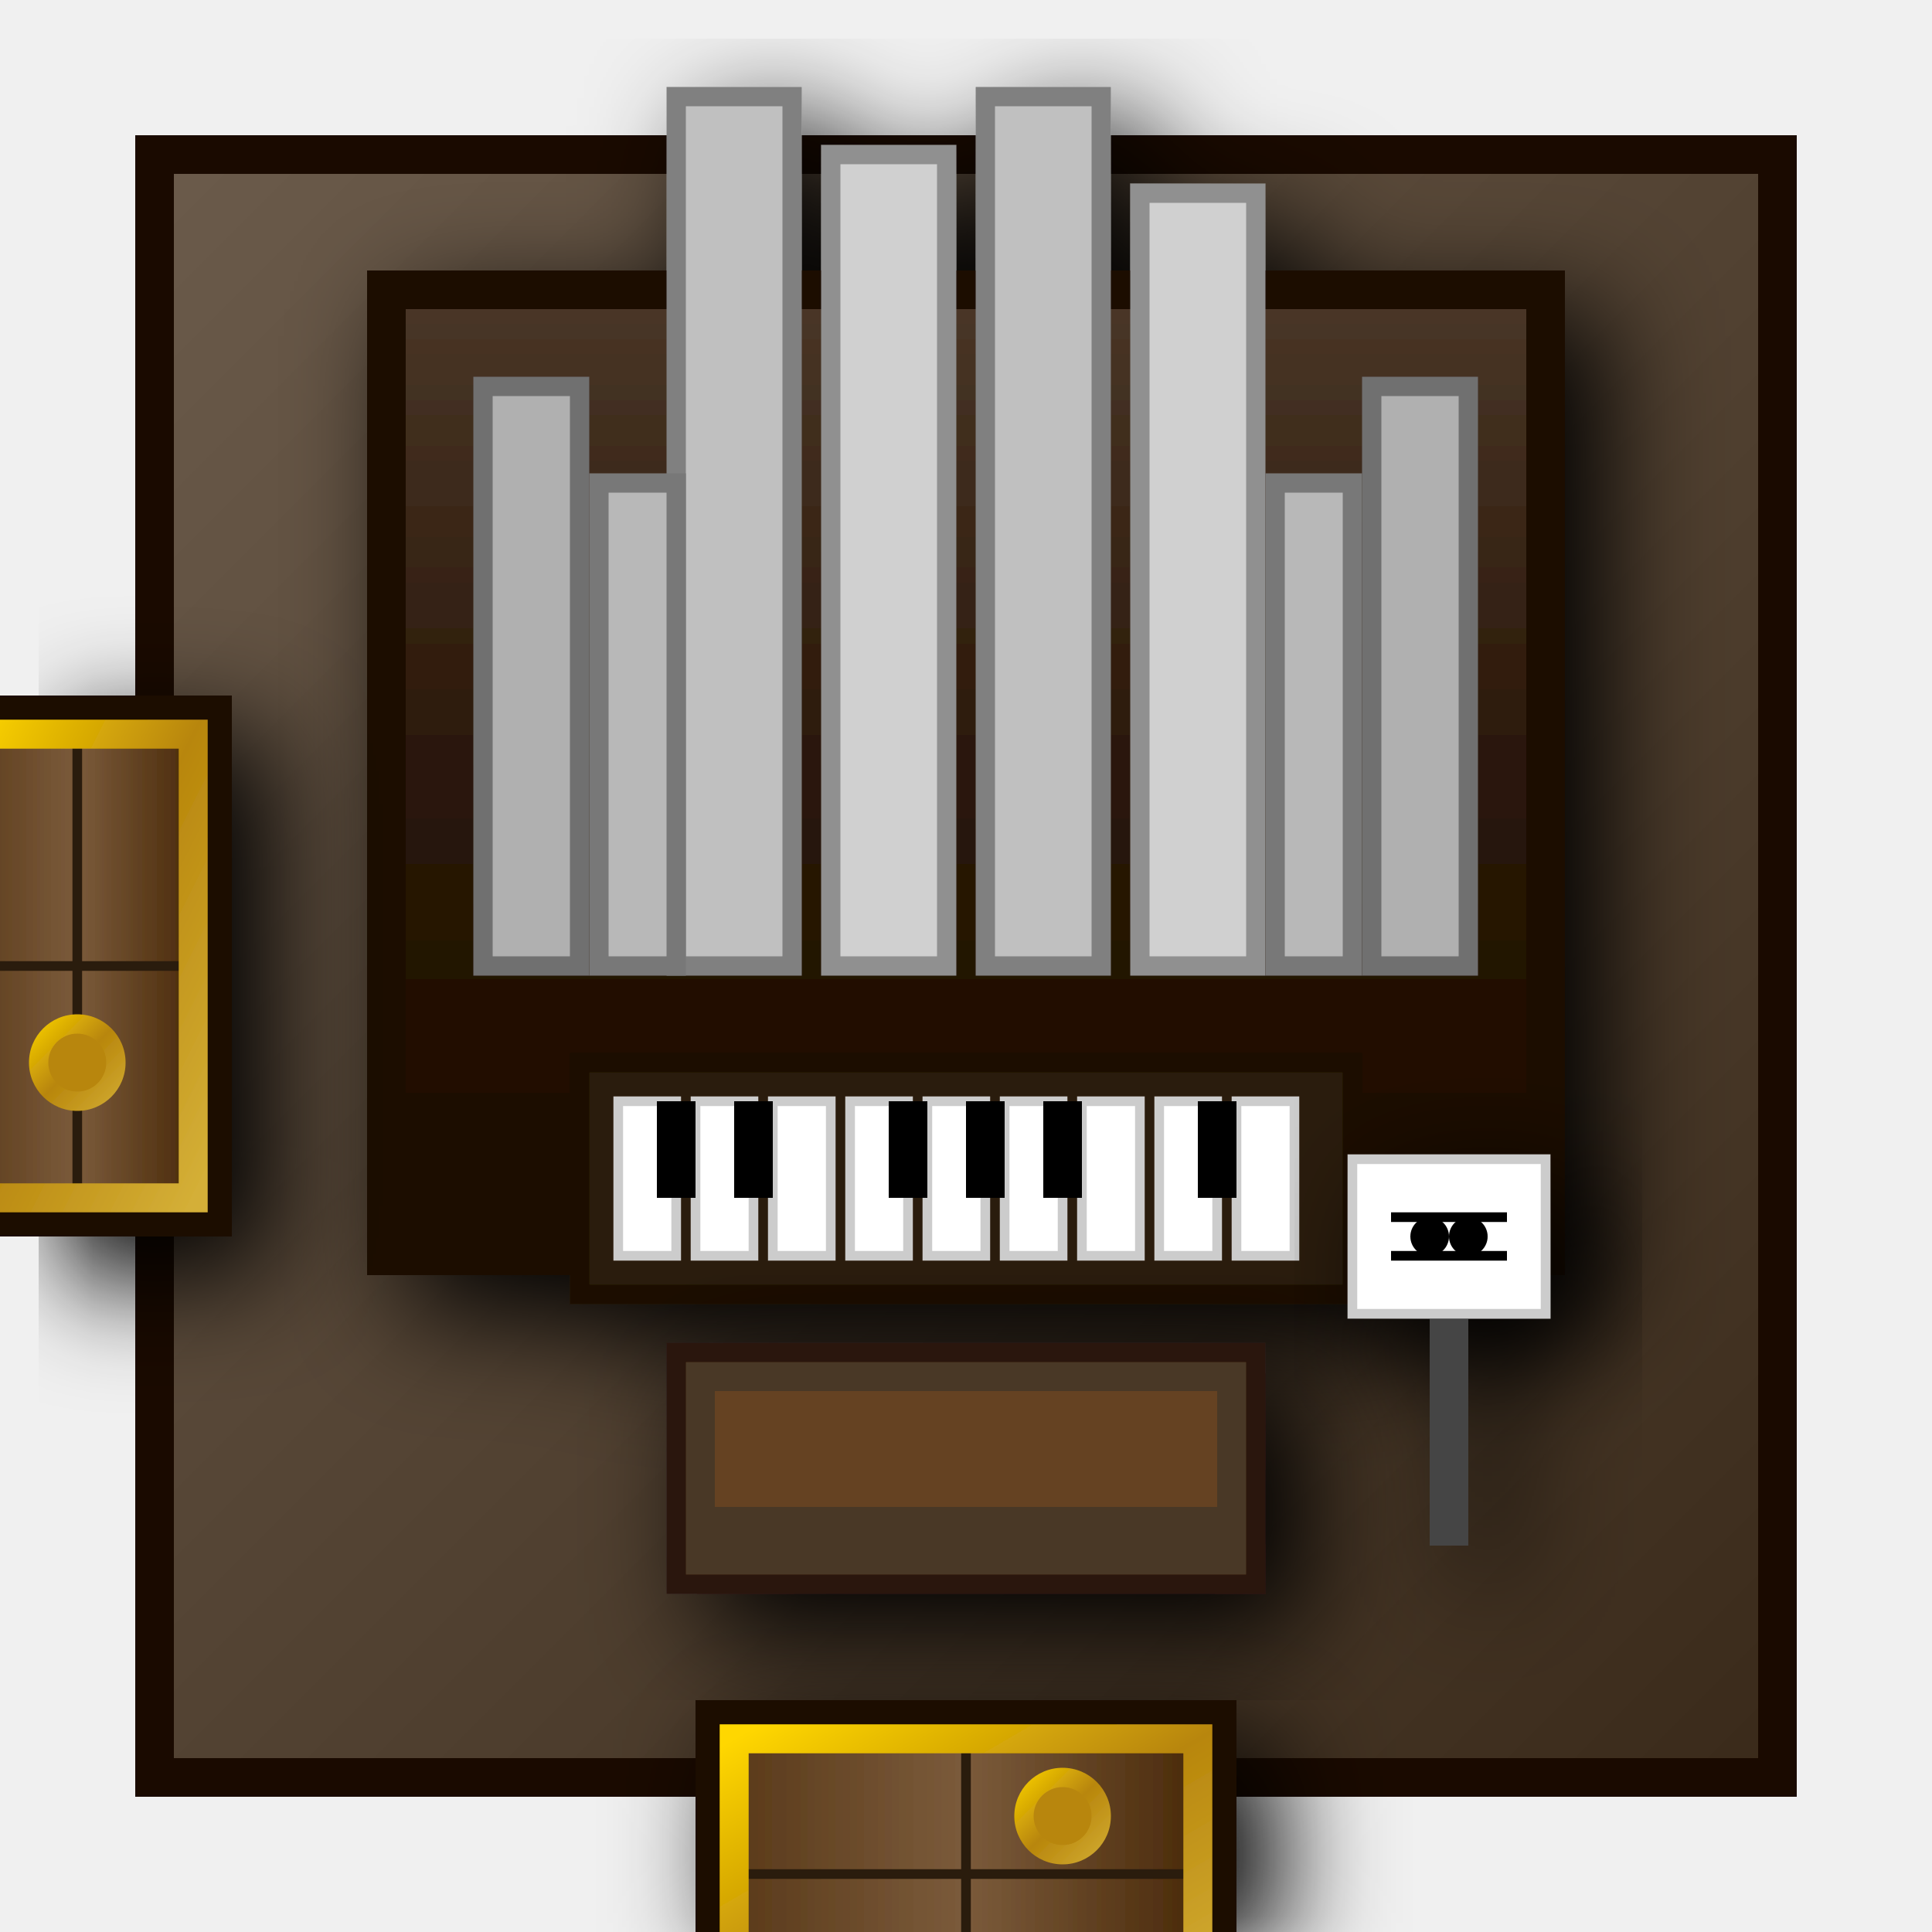
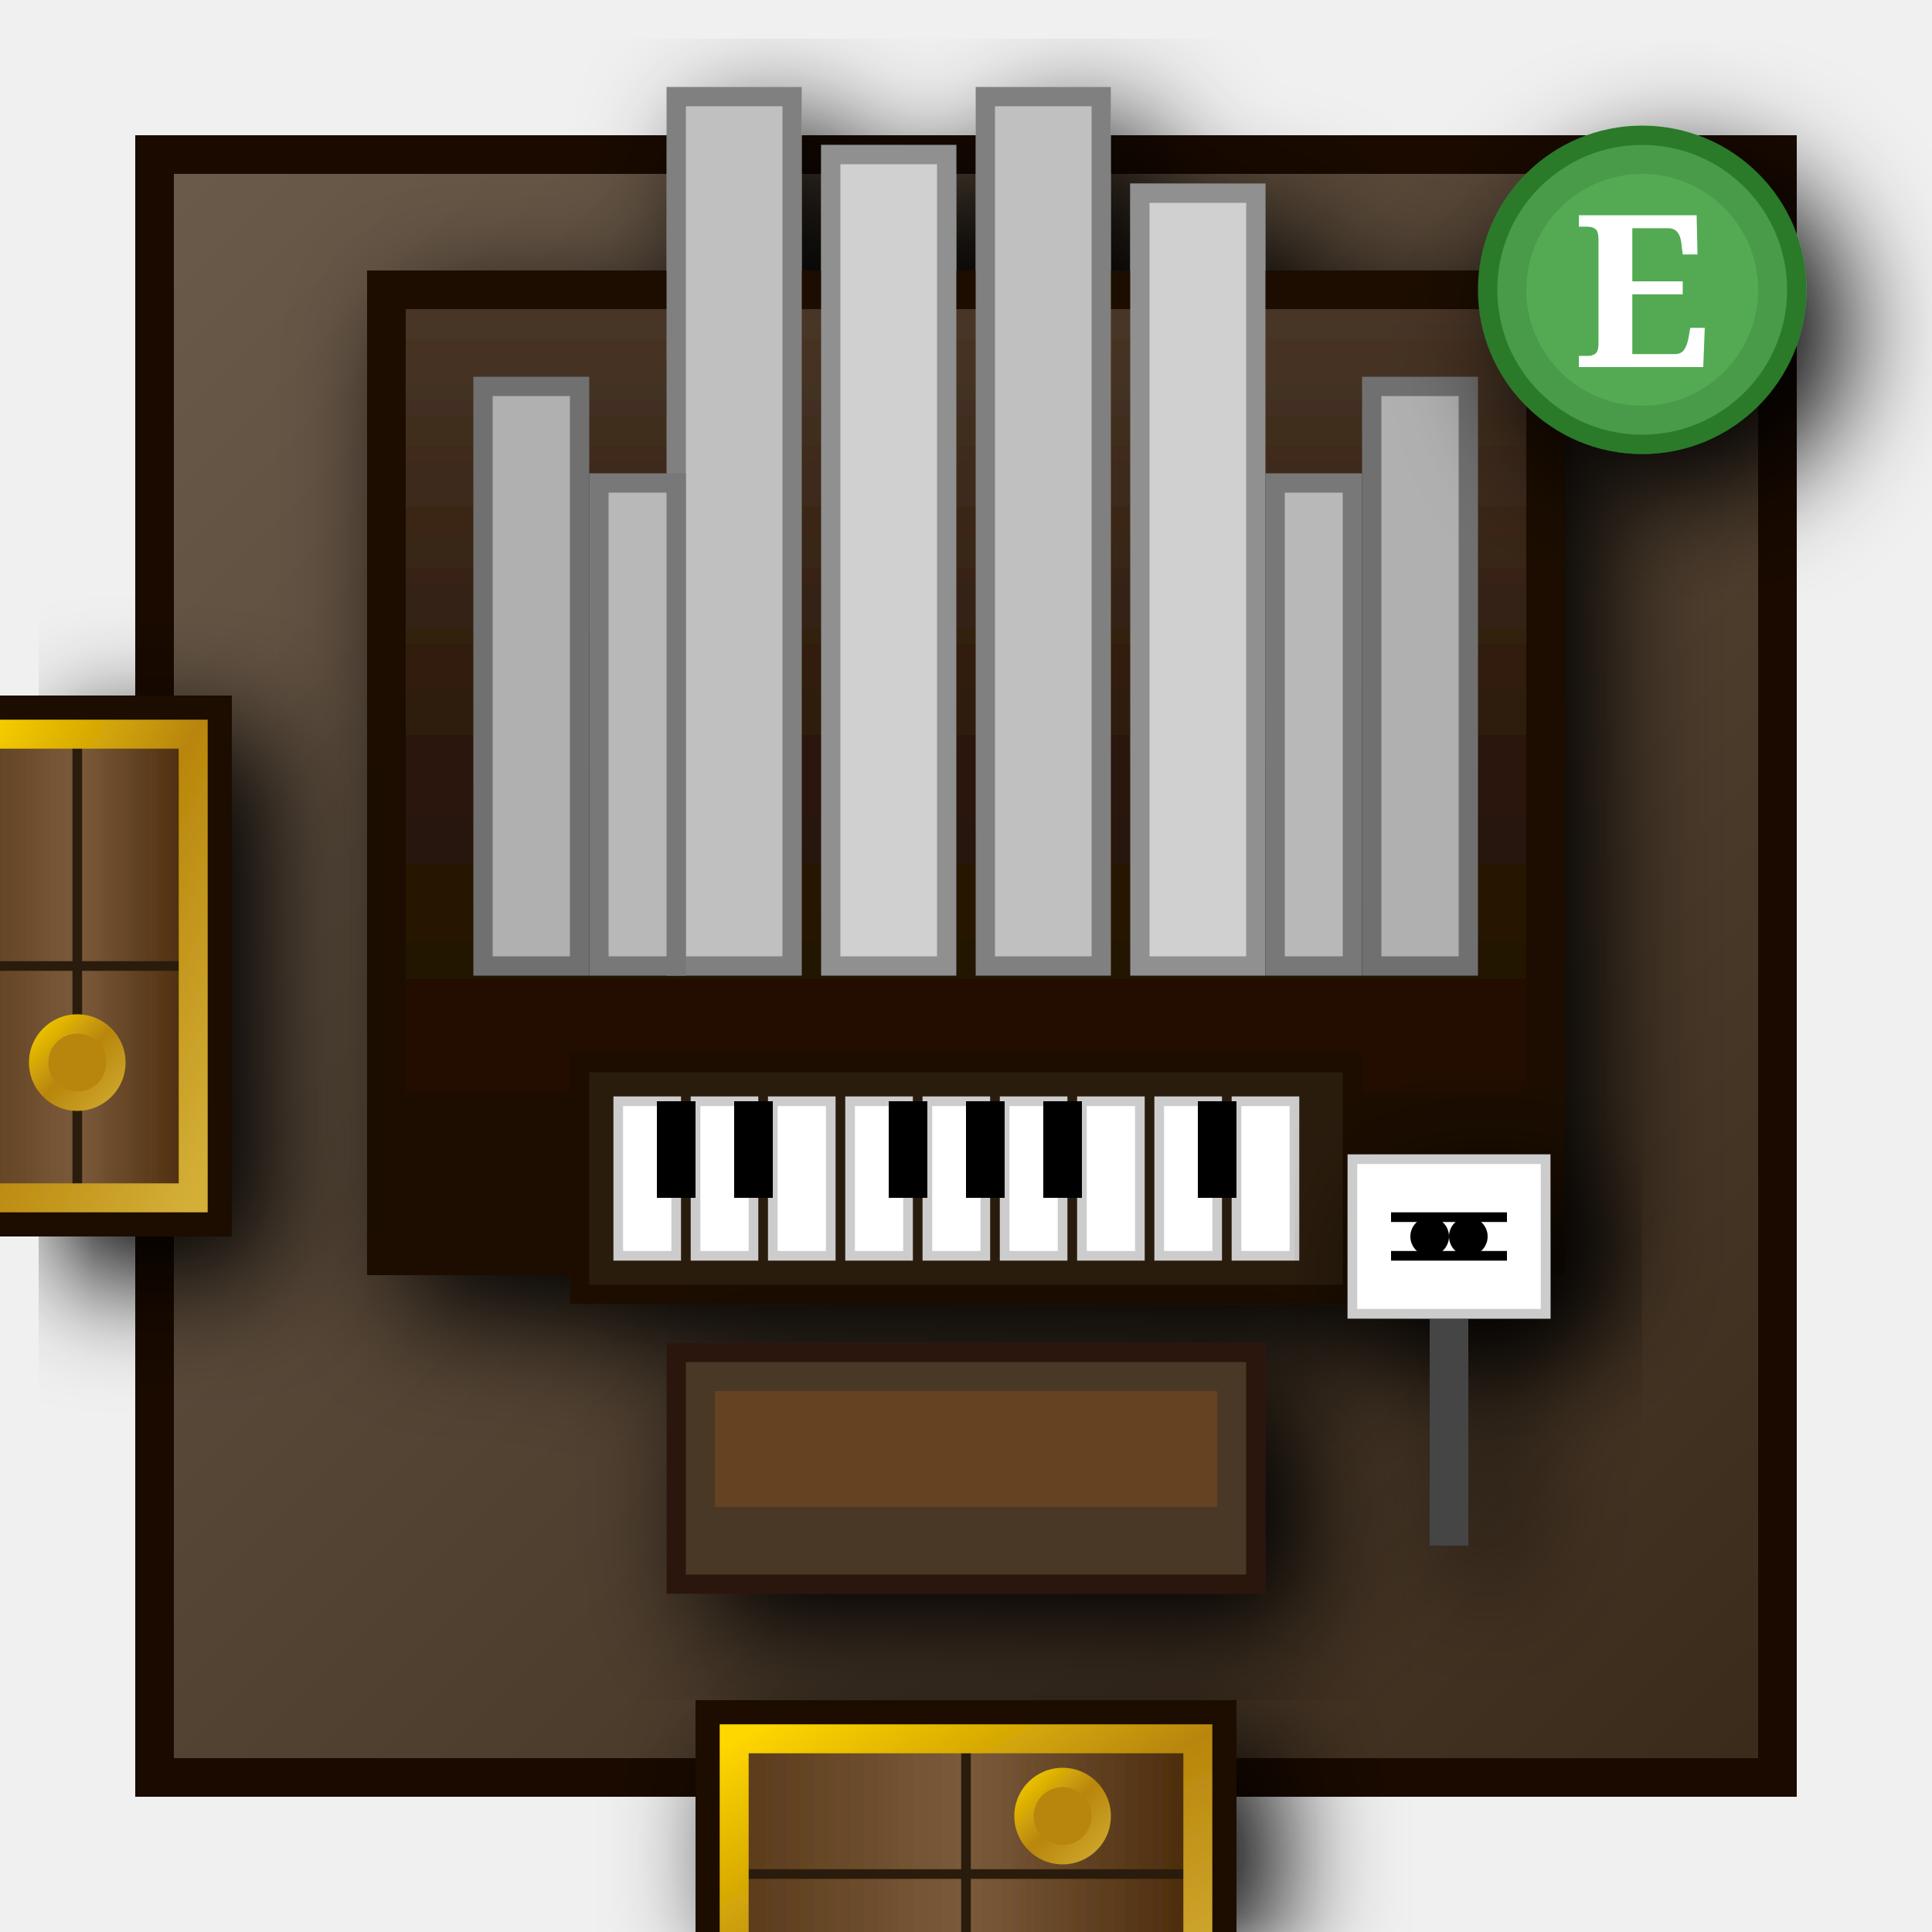
<svg xmlns="http://www.w3.org/2000/svg" viewBox="0 0 100 100" width="400" height="400">
  <defs>
    <linearGradient id="floorGrad" x1="0%" y1="0%" x2="100%" y2="100%">
      <stop offset="0%" style="stop-color:#6B5B4B" />
      <stop offset="100%" style="stop-color:#3A2A1A" />
    </linearGradient>
    <linearGradient id="doorWood" x1="0%" y1="0%" x2="100%" y2="0%">
      <stop offset="0%" style="stop-color:#5A3A1A" />
      <stop offset="50%" style="stop-color:#7B5B3B" />
      <stop offset="100%" style="stop-color:#4A2A0A" />
    </linearGradient>
    <linearGradient id="goldTrim" x1="0%" y1="0%" x2="100%" y2="100%">
      <stop offset="0%" style="stop-color:#FFD700" />
      <stop offset="50%" style="stop-color:#B8860B" />
      <stop offset="100%" style="stop-color:#D4AF37" />
    </linearGradient>
    <linearGradient id="organGrad" x1="0%" y1="0%" x2="0%" y2="100%">
      <stop offset="0%" style="stop-color:#4A3728" />
      <stop offset="50%" style="stop-color:#2A1708" />
      <stop offset="100%" style="stop-color:#1A0A00" />
    </linearGradient>
    <filter id="softShadow" x="-50%" y="-50%" width="200%" height="200%">
      <feGaussianBlur in="SourceAlpha" stdDeviation="3" result="blur" />
      <feOffset in="blur" dx="2" dy="2" result="offsetBlur" />
      <feComponentTransfer>
        <feFuncA type="linear" slope="0.4" />
      </feComponentTransfer>
      <feMerge>
        <feMergeNode in="offsetBlur" />
        <feMergeNode in="SourceGraphic" />
      </feMerge>
    </filter>
  </defs>
  <rect x="8" y="8" width="84" height="84" fill="url(#floorGrad)" stroke="#1A0A00" stroke-width="2" />
  <g filter="url(#softShadow)">
    <rect x="20" y="15" width="60" height="50" fill="url(#organGrad)" stroke="#1A0A00" stroke-width="2" />
    <rect x="35" y="5" width="6" height="45" fill="#C0C0C0" stroke="#808080" stroke-width="1" />
    <rect x="43" y="8" width="6" height="42" fill="#D0D0D0" stroke="#909090" stroke-width="1" />
    <rect x="51" y="5" width="6" height="45" fill="#C0C0C0" stroke="#808080" stroke-width="1" />
    <rect x="59" y="10" width="6" height="40" fill="#D0D0D0" stroke="#909090" stroke-width="1" />
    <rect x="25" y="20" width="5" height="30" fill="#B0B0B0" stroke="#707070" stroke-width="1" />
    <rect x="31" y="25" width="4" height="25" fill="#B8B8B8" stroke="#787878" stroke-width="1" />
    <rect x="66" y="25" width="4" height="25" fill="#B8B8B8" stroke="#787878" stroke-width="1" />
    <rect x="71" y="20" width="5" height="30" fill="#B0B0B0" stroke="#707070" stroke-width="1" />
    <rect x="30" y="55" width="40" height="12" fill="#2A1A0A" stroke="#1A0A00" stroke-width="1" />
    <rect x="32" y="57" width="3" height="8" fill="#FFF" stroke="#CCC" stroke-width="0.5" />
    <rect x="36" y="57" width="3" height="8" fill="#FFF" stroke="#CCC" stroke-width="0.5" />
    <rect x="40" y="57" width="3" height="8" fill="#FFF" stroke="#CCC" stroke-width="0.5" />
    <rect x="44" y="57" width="3" height="8" fill="#FFF" stroke="#CCC" stroke-width="0.5" />
    <rect x="48" y="57" width="3" height="8" fill="#FFF" stroke="#CCC" stroke-width="0.5" />
    <rect x="52" y="57" width="3" height="8" fill="#FFF" stroke="#CCC" stroke-width="0.5" />
    <rect x="56" y="57" width="3" height="8" fill="#FFF" stroke="#CCC" stroke-width="0.5" />
    <rect x="60" y="57" width="3" height="8" fill="#FFF" stroke="#CCC" stroke-width="0.5" />
    <rect x="64" y="57" width="3" height="8" fill="#FFF" stroke="#CCC" stroke-width="0.5" />
    <rect x="34" y="57" width="2" height="5" fill="#000" />
    <rect x="38" y="57" width="2" height="5" fill="#000" />
    <rect x="46" y="57" width="2" height="5" fill="#000" />
    <rect x="50" y="57" width="2" height="5" fill="#000" />
    <rect x="54" y="57" width="2" height="5" fill="#000" />
    <rect x="62" y="57" width="2" height="5" fill="#000" />
  </g>
  <g filter="url(#softShadow)">
    <rect x="35" y="70" width="30" height="12" fill="#4A3728" stroke="#2A1708" stroke-width="1" />
    <rect x="37" y="72" width="26" height="6" fill="#654321" />
  </g>
  <g filter="url(#softShadow)">
    <line x1="75" y1="65" x2="75" y2="80" stroke="#444" stroke-width="2" />
    <rect x="70" y="60" width="10" height="8" fill="#FFF" stroke="#CCC" stroke-width="0.5" />
    <line x1="72" y1="63" x2="78" y2="63" stroke="#000" stroke-width="0.5" />
    <line x1="72" y1="65" x2="78" y2="65" stroke="#000" stroke-width="0.5" />
    <circle cx="74" cy="64" r="1" fill="#000" />
    <circle cx="76" cy="64" r="1" fill="#000" />
  </g>
  <g filter="url(#softShadow)">
    <rect x="36" y="88" width="28" height="16" fill="#1A0A00" />
    <rect x="38" y="90" width="24" height="14" fill="url(#doorWood)" />
    <line x1="50" y1="90" x2="50" y2="104" stroke="#2A1A0A" stroke-width="0.5" />
    <line x1="38" y1="97" x2="62" y2="97" stroke="#2A1A0A" stroke-width="0.5" />
    <rect x="38" y="90" width="24" height="14" fill="none" stroke="url(#goldTrim)" stroke-width="1.5" />
    <circle cx="55" cy="94" r="2.5" fill="url(#goldTrim)" />
    <circle cx="55" cy="94" r="1.5" fill="#B8860B" />
  </g>
  <g filter="url(#softShadow)">
    <rect x="-4" y="36" width="16" height="28" fill="#1A0A00" />
    <rect x="-2" y="38" width="12" height="24" fill="url(#doorWood)" />
    <line x1="-2" y1="50" x2="10" y2="50" stroke="#2A1A0A" stroke-width="0.5" />
    <line x1="4" y1="38" x2="4" y2="62" stroke="#2A1A0A" stroke-width="0.5" />
    <rect x="-2" y="38" width="12" height="24" fill="none" stroke="url(#goldTrim)" stroke-width="1.5" />
    <circle cx="4" cy="55" r="2.5" fill="url(#goldTrim)" />
    <circle cx="4" cy="55" r="1.5" fill="#B8860B" />
  </g>
+   <g filter="url(#softShadow)">
+     <circle cx="85" cy="15" r="8" fill="#4A9A4A" stroke="#2A7A2A" stroke-width="1" />
+     <circle cx="85" cy="15" r="6" fill="#5ABA5A" opacity="0.5" />
+     <text x="85" y="19" text-anchor="middle" font-size="11" fill="#FFF" font-weight="bold" font-family="serif">E</text>
+   </g>
</svg>
